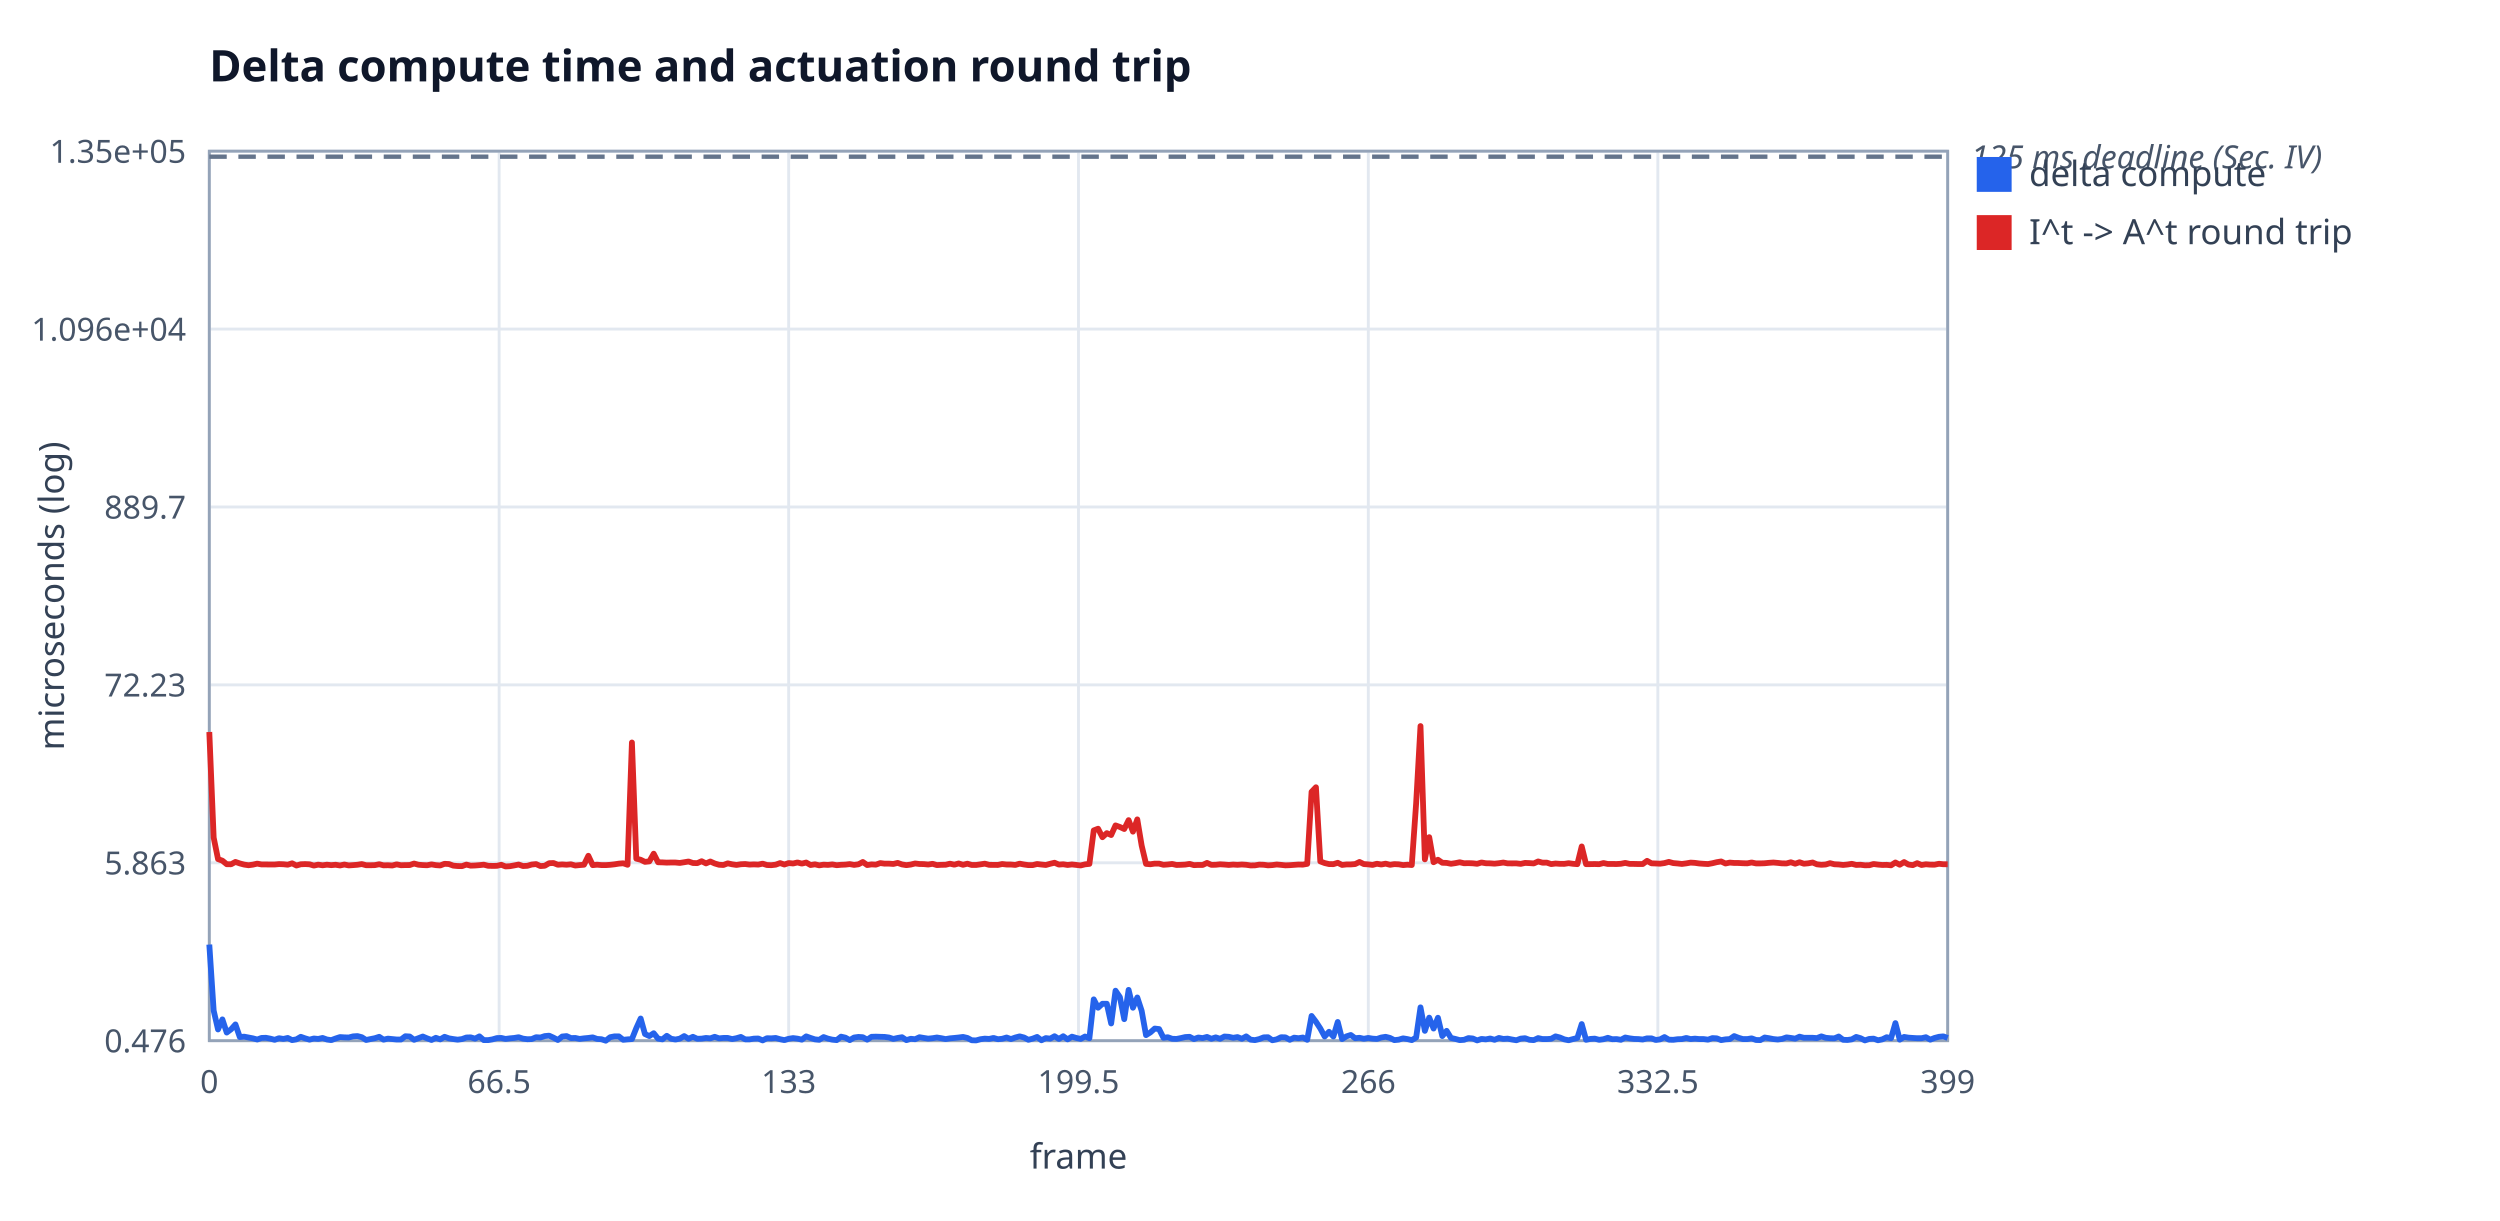
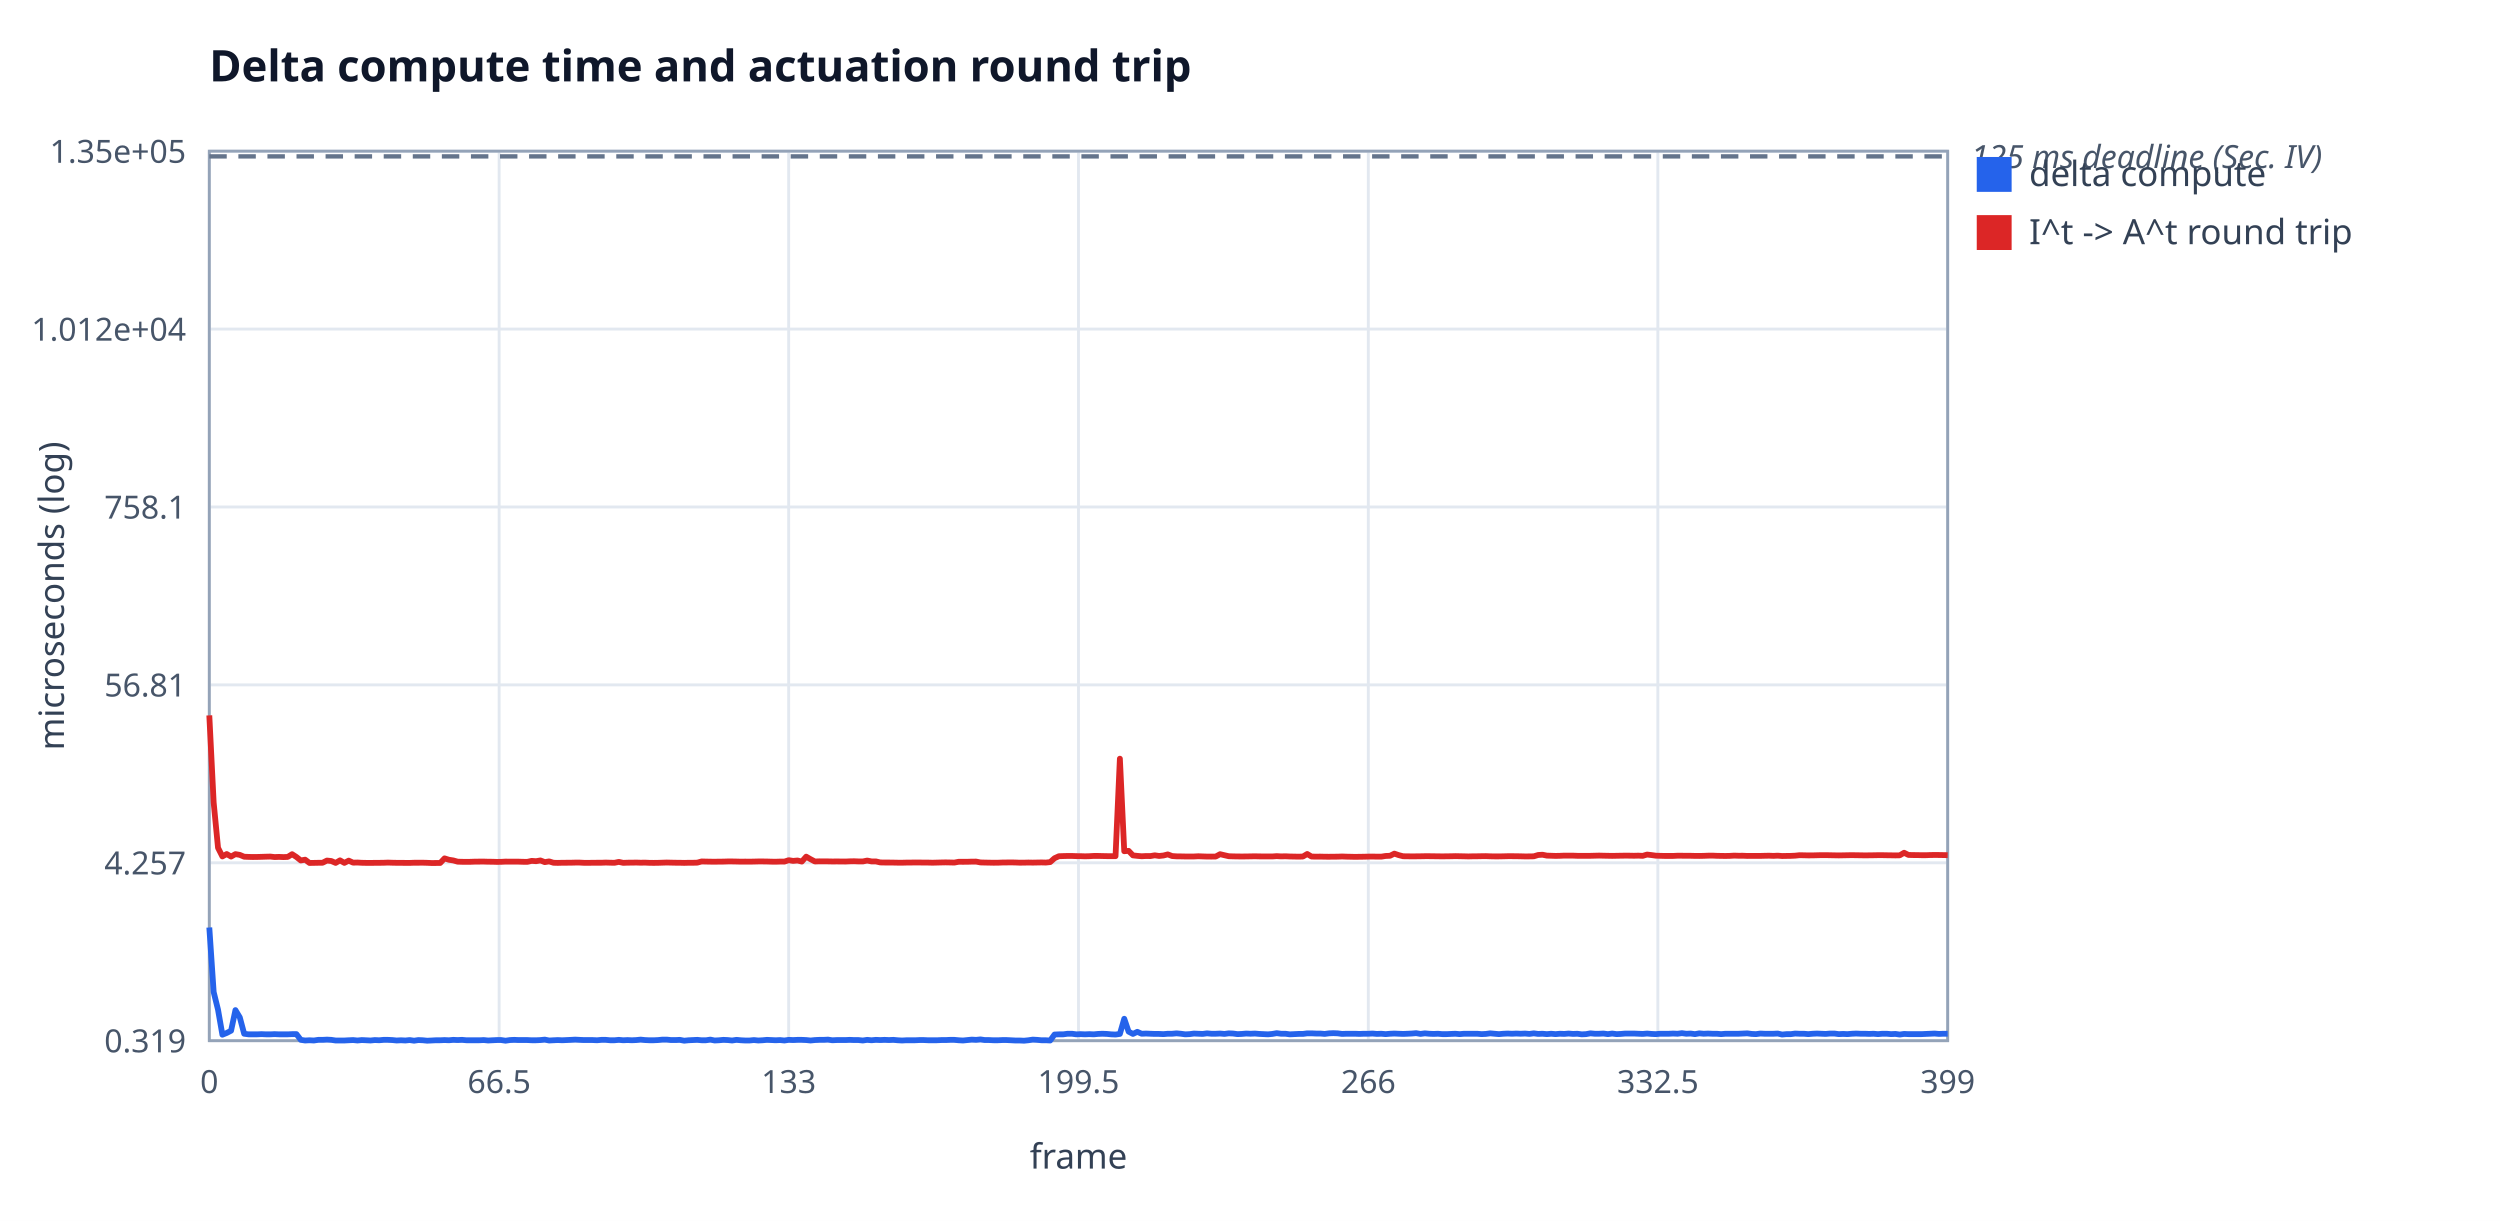
<svg xmlns="http://www.w3.org/2000/svg" viewBox="0 0 860 420" width="860" height="420" role="img" aria-label="Delta compute time and actuation round trip">
  <style>
  .bg{fill:#ffffff}
  .frame{stroke:#94a3b8;stroke-width:1;fill:none}
  .grid{stroke:#e2e8f0;stroke-width:1}
  .tick{fill:#475569;font:11px sans-serif}
  .axis{fill:#334155;font:12px sans-serif}
  .title{fill:#0f172a;font:bold 15px sans-serif}
  .rule{stroke:#64748b;stroke-width:1.5;stroke-dasharray:6 4}
  .rulelab{fill:#475569;font:italic 11px sans-serif}
  .legend{fill:#334155;font:12px sans-serif}
  @media (prefers-color-scheme: dark){
    .bg{fill:#0b1120}
    .frame{stroke:#475569}
    .grid{stroke:#1e293b}
    .tick{fill:#94a3b8}
    .axis{fill:#cbd5e1}
    .title{fill:#f1f5f9}
    .rule{stroke:#94a3b8}
    .rulelab{fill:#94a3b8}
    .legend{fill:#cbd5e1}
  }
</style>
  <rect class="bg" x="0" y="0" width="860" height="420" />
  <text class="title" x="72.0" y="28">Delta compute time and actuation round trip</text>
  <line class="grid" x1="72.0" y1="358.0" x2="670.0" y2="358.0" />
-   <text class="tick" x="64.0" y="362.0" text-anchor="end">0.476</text>
+   <text class="tick" x="64.0" y="362.0" text-anchor="end">0.319</text>
  <line class="grid" x1="72.0" y1="296.8" x2="670.0" y2="296.8" />
-   <text class="tick" x="64.0" y="300.8" text-anchor="end">5.863</text>
+   <text class="tick" x="64.0" y="300.8" text-anchor="end">4.257</text>
  <line class="grid" x1="72.0" y1="235.6" x2="670.0" y2="235.6" />
-   <text class="tick" x="64.0" y="239.6" text-anchor="end">72.23</text>
+   <text class="tick" x="64.0" y="239.6" text-anchor="end">56.81</text>
  <line class="grid" x1="72.0" y1="174.4" x2="670.0" y2="174.4" />
-   <text class="tick" x="64.0" y="178.4" text-anchor="end">889.7</text>
+   <text class="tick" x="64.0" y="178.4" text-anchor="end">758.1</text>
  <line class="grid" x1="72.0" y1="113.2" x2="670.0" y2="113.2" />
-   <text class="tick" x="64.0" y="117.2" text-anchor="end">1.096e+04</text>
+   <text class="tick" x="64.0" y="117.2" text-anchor="end">1.012e+04</text>
  <line class="grid" x1="72.0" y1="52.0" x2="670.0" y2="52.0" />
  <text class="tick" x="64.0" y="56.0" text-anchor="end">1.35e+05</text>
  <line class="grid" x1="72.0" y1="52.0" x2="72.0" y2="358.0" />
  <text class="tick" x="72.0" y="376.0" text-anchor="middle">0</text>
  <line class="grid" x1="171.7" y1="52.0" x2="171.7" y2="358.0" />
  <text class="tick" x="171.7" y="376.0" text-anchor="middle">66.5</text>
  <line class="grid" x1="271.3" y1="52.0" x2="271.3" y2="358.0" />
  <text class="tick" x="271.3" y="376.0" text-anchor="middle">133</text>
  <line class="grid" x1="371.0" y1="52.0" x2="371.0" y2="358.0" />
  <text class="tick" x="371.0" y="376.0" text-anchor="middle">199.5</text>
  <line class="grid" x1="470.7" y1="52.0" x2="470.7" y2="358.0" />
  <text class="tick" x="470.7" y="376.0" text-anchor="middle">266</text>
  <line class="grid" x1="570.3" y1="52.0" x2="570.3" y2="358.0" />
  <text class="tick" x="570.3" y="376.0" text-anchor="middle">332.5</text>
  <line class="grid" x1="670.0" y1="52.0" x2="670.0" y2="358.0" />
  <text class="tick" x="670.0" y="376.0" text-anchor="middle">399</text>
  <rect class="frame" x="72.0" y="52.0" width="598.0" height="306.0" />
  <text class="axis" x="371.0" y="402.0" text-anchor="middle">frame</text>
  <text class="axis" x="22.0" y="205.0" text-anchor="middle" transform="rotate(-90 22.0 205.0)">microseconds (log)</text>
-   <line class="rule" x1="72.0" y1="53.9" x2="670.0" y2="53.9" />
-   <text class="rulelab" x="678.0" y="57.9">125 ms deadline (Sec. IV)</text>
-   <polyline fill="none" stroke="#2563eb" stroke-width="2" stroke-linejoin="round" points="72.00,324.93 73.50,347.64 75.00,354.13 76.50,350.67 77.99,355.20 79.49,354.08 80.99,352.40 82.49,356.75 83.99,356.61 85.49,356.90 86.99,357.19 88.49,357.59 89.98,357.05 91.48,357.00 92.98,357.29 94.48,357.69 95.98,357.14 97.48,357.39 98.98,357.05 100.48,357.80 101.97,357.54 103.47,356.66 104.97,357.19 106.47,357.64 107.97,357.24 109.47,357.39 110.97,357.05 112.47,357.59 113.96,357.80 115.46,357.24 116.96,356.75 118.46,356.85 119.96,356.90 121.46,356.51 122.96,356.41 124.46,356.80 125.95,357.75 127.45,357.44 128.95,357.14 130.45,356.66 131.95,357.64 133.45,357.29 134.95,357.44 136.45,357.59 137.94,357.59 139.44,356.46 140.94,356.56 142.44,357.69 143.94,357.14 145.44,356.56 146.94,357.19 148.44,357.75 149.93,357.00 151.43,357.54 152.93,356.66 154.43,357.19 155.93,357.44 157.43,357.64 158.93,357.44 160.43,356.90 161.92,356.85 163.42,357.29 164.92,356.51 166.42,357.80 167.92,357.80 169.42,357.54 170.92,357.10 172.42,357.05 173.91,357.39 175.41,357.19 176.91,357.05 178.41,356.80 179.91,357.29 181.41,357.49 182.91,357.44 184.41,356.80 185.90,356.90 187.40,356.41 188.90,356.27 190.40,356.95 191.90,357.75 193.40,356.56 194.90,356.41 196.40,357.10 197.89,357.05 199.39,357.39 200.89,357.19 202.39,357.05 203.89,356.85 205.39,357.39 206.89,357.49 208.39,358.00 209.88,356.80 211.38,356.51 212.88,356.51 214.38,357.69 215.88,357.54 217.38,357.44 218.88,353.69 220.38,350.37 221.87,355.71 223.37,356.41 224.87,355.43 226.37,357.29 227.87,357.54 229.37,356.32 230.87,357.34 232.37,357.59 233.86,357.29 235.36,356.41 236.86,357.34 238.36,356.66 239.86,357.34 241.36,357.29 242.86,357.05 244.36,357.19 245.85,356.66 247.35,357.19 248.85,357.05 250.35,357.05 251.85,357.44 253.35,357.14 254.85,356.70 256.35,357.54 257.84,357.54 259.34,357.29 260.84,357.24 262.34,357.90 263.84,357.14 265.34,357.19 266.84,357.05 268.34,357.49 269.83,357.80 271.33,357.34 272.83,357.10 274.33,357.29 275.83,357.64 277.33,356.51 278.83,357.05 280.33,357.54 281.82,357.69 283.32,356.75 284.82,357.29 286.32,357.64 287.82,357.80 289.32,356.61 290.82,356.95 292.32,357.80 293.81,356.90 295.31,356.70 296.81,356.80 298.31,357.64 299.81,356.66 301.31,356.61 302.81,356.66 304.31,356.70 305.80,356.90 307.30,357.39 308.80,357.05 310.30,356.80 311.80,357.80 313.30,357.34 314.80,357.49 316.30,356.80 317.79,357.05 319.29,357.29 320.79,357.14 322.29,356.90 323.79,357.14 325.29,357.44 326.79,357.19 328.29,357.05 329.78,356.90 331.28,356.70 332.78,357.05 334.28,357.85 335.78,357.90 337.28,357.49 338.78,357.29 340.28,357.39 341.77,357.05 343.27,357.49 344.77,357.34 346.27,356.90 347.77,357.44 349.27,356.90 350.77,356.51 352.27,356.90 353.76,357.69 355.26,357.29 356.76,356.70 358.26,357.85 359.76,357.10 361.26,357.29 362.76,356.46 364.26,357.39 365.75,356.46 367.25,357.54 368.75,356.61 370.25,357.05 371.75,357.39 373.25,356.56 374.75,357.14 376.25,343.78 377.74,346.66 379.24,345.29 380.74,345.29 382.24,352.07 383.74,340.80 385.24,343.00 386.74,350.59 388.24,340.52 389.73,346.66 391.23,343.13 392.73,347.71 394.23,356.08 395.73,355.15 397.23,353.82 398.73,354.00 400.23,357.00 401.72,356.80 403.22,357.34 404.72,357.39 406.22,357.10 407.72,356.75 409.22,356.66 410.72,357.44 412.22,356.90 413.71,357.10 415.21,356.70 416.71,357.34 418.21,356.85 419.71,357.34 421.21,356.56 422.71,356.66 424.21,357.00 425.70,356.75 427.20,357.34 428.70,356.51 430.20,357.64 431.70,357.80 433.20,357.44 434.70,356.85 436.20,356.80 437.69,357.85 439.19,357.54 440.69,356.80 442.19,356.85 443.69,357.69 445.19,356.95 446.69,357.14 448.19,356.90 449.68,357.69 451.18,349.49 452.68,351.48 454.18,353.78 455.68,356.56 457.18,354.93 458.68,356.56 460.18,351.56 461.67,357.44 463.17,356.51 464.67,356.03 466.17,357.14 467.67,357.00 469.17,357.34 470.67,357.05 472.17,357.29 473.66,357.39 475.16,356.90 476.66,356.66 478.16,357.05 479.66,357.80 481.16,357.64 482.66,357.19 484.16,357.44 485.65,357.80 487.15,356.90 488.65,346.53 490.15,354.61 491.65,350.07 493.15,353.82 494.65,350.11 496.15,356.41 497.64,354.61 499.14,357.05 500.64,357.39 502.14,357.80 503.64,357.69 505.14,357.10 506.64,357.24 508.14,357.90 509.63,357.39 511.13,357.54 512.63,357.24 514.13,357.69 515.63,357.05 517.13,357.39 518.63,357.29 520.13,357.59 521.62,357.85 523.12,357.29 524.62,357.14 526.12,357.69 527.62,357.80 529.12,357.10 530.62,357.44 532.12,357.44 533.61,357.34 535.11,356.51 536.61,356.90 538.11,357.54 539.61,357.85 541.11,357.44 542.61,357.05 544.11,352.28 545.60,357.69 547.10,357.39 548.60,357.29 550.10,357.69 551.60,357.49 553.10,357.00 554.60,357.49 556.10,357.44 557.59,357.69 559.09,356.90 560.59,357.19 562.09,357.39 563.59,357.44 565.09,357.59 566.59,357.19 568.09,357.19 569.58,357.75 571.08,357.54 572.58,356.75 574.08,357.64 575.58,357.69 577.08,357.49 578.58,357.44 580.08,357.05 581.57,357.44 583.07,357.29 584.57,357.44 586.07,357.44 587.57,357.64 589.07,357.10 590.57,357.19 592.07,357.80 593.56,357.54 595.06,357.44 596.56,356.41 598.06,357.00 599.56,357.44 601.06,357.44 602.56,357.19 604.06,357.75 605.55,357.80 607.05,356.90 608.55,357.14 610.05,357.44 611.55,357.59 613.05,357.39 614.55,356.85 616.05,357.05 617.54,357.29 619.04,356.61 620.54,357.00 622.04,357.00 623.54,357.00 625.04,357.10 626.54,356.51 628.04,357.00 629.53,357.14 631.03,357.19 632.53,356.56 634.03,357.69 635.53,357.75 637.03,357.54 638.53,356.70 640.03,357.14 641.52,357.90 643.02,357.39 644.52,357.29 646.02,357.85 647.52,357.54 649.02,356.80 650.52,357.14 652.02,351.95 653.51,357.64 655.01,356.70 656.51,356.95 658.01,357.05 659.51,357.14 661.01,357.14 662.51,356.80 664.01,357.64 665.50,357.05 667.00,356.66 668.50,356.51 670.00,357.05 " />
-   <polyline fill="none" stroke="#dc2626" stroke-width="2" stroke-linejoin="round" points="72.00,251.81 73.50,288.13 75.00,295.53 76.50,296.07 77.99,297.29 79.49,297.31 80.99,296.50 82.49,297.02 83.99,297.42 85.49,297.64 86.99,297.44 88.49,297.09 89.98,297.37 91.48,297.37 92.98,297.39 94.48,297.39 95.98,297.25 97.48,297.30 98.98,297.46 100.48,296.98 101.97,297.74 103.47,297.31 104.97,297.25 106.47,297.32 107.97,297.76 109.47,297.44 110.97,297.66 112.47,297.46 113.96,297.61 115.46,297.48 116.96,297.72 118.46,297.40 119.96,297.70 121.46,297.60 122.96,297.48 124.46,297.24 125.95,297.64 127.45,297.64 128.95,297.60 130.45,297.30 131.95,297.68 133.45,297.64 134.95,297.73 136.45,297.34 137.94,297.64 139.44,297.59 140.94,297.58 142.44,297.06 143.94,297.47 145.44,297.59 146.94,297.65 148.44,297.35 149.93,297.61 151.43,297.72 152.93,297.15 154.43,297.23 155.93,297.78 157.43,297.92 158.93,297.95 160.43,297.42 161.92,297.79 163.42,297.73 164.92,297.61 166.42,297.45 167.92,297.83 169.42,297.87 170.92,297.85 172.42,297.48 173.91,298.06 175.41,297.97 176.91,297.70 178.41,297.40 179.91,297.92 181.41,297.84 182.91,297.40 184.41,297.25 185.90,297.93 187.40,297.82 188.90,296.94 190.40,296.88 191.90,297.47 193.40,297.36 194.90,297.47 196.40,297.32 197.89,297.74 199.39,297.59 200.89,297.47 202.39,294.39 203.89,297.61 205.39,297.46 206.89,297.59 208.39,297.60 209.88,297.50 211.38,297.33 212.88,297.09 214.38,296.97 215.88,297.48 217.38,255.42 218.88,295.37 220.38,295.76 221.87,296.48 223.37,296.32 224.87,293.67 226.37,296.62 227.87,296.66 229.37,296.74 230.87,296.70 232.37,296.71 233.86,296.85 235.36,296.61 236.86,296.36 238.36,296.87 239.86,296.92 241.36,296.26 242.86,297.01 244.36,296.36 245.85,297.03 247.35,297.48 248.85,297.56 250.35,296.99 251.85,297.32 253.35,297.54 254.85,297.30 256.35,297.23 257.84,297.42 259.34,297.35 260.84,297.42 262.34,297.10 263.84,297.57 265.34,297.62 266.84,297.45 268.34,296.90 269.83,297.40 271.33,296.89 272.83,297.04 274.33,296.69 275.83,297.08 277.33,296.71 278.83,297.57 280.33,297.33 281.82,297.68 283.32,297.45 284.82,297.53 286.32,297.36 287.82,297.63 289.32,297.49 290.82,297.43 292.32,297.25 293.81,297.53 295.31,297.32 296.81,296.52 298.31,297.58 299.81,297.35 301.31,297.44 302.81,296.90 304.31,297.10 305.80,297.09 307.30,297.20 308.80,296.84 310.30,297.37 311.80,297.61 313.30,297.41 314.80,297.03 316.30,297.22 317.79,297.25 319.29,297.40 320.79,297.15 322.29,297.59 323.79,297.50 325.29,297.48 326.79,297.11 328.29,297.45 329.78,297.03 331.28,297.49 332.78,297.11 334.28,297.55 335.78,297.55 337.28,297.34 338.78,297.10 340.28,297.51 341.77,297.52 343.27,297.54 344.77,297.22 346.27,297.40 347.77,297.40 349.27,297.54 350.77,297.10 352.27,297.39 353.76,297.60 355.26,297.59 356.76,297.22 358.26,297.40 359.76,297.56 361.26,297.14 362.76,296.78 364.26,297.42 365.75,297.31 367.25,297.55 368.75,297.37 370.25,297.54 371.75,297.71 373.25,297.34 374.75,297.18 376.25,285.66 377.74,285.08 379.24,288.00 380.74,286.60 382.24,287.25 383.74,283.94 385.24,284.48 386.74,285.18 388.24,282.13 389.73,286.09 391.23,281.87 392.73,290.87 394.23,297.18 395.73,297.30 397.23,297.08 398.73,297.09 400.23,297.49 401.72,297.38 403.22,297.20 404.72,297.55 406.22,297.50 407.72,297.42 409.22,297.18 410.72,297.61 412.22,297.54 413.71,297.55 415.21,296.84 416.71,297.51 418.21,297.48 419.71,297.32 421.21,297.41 422.71,297.54 424.21,297.41 425.70,297.50 427.20,297.39 428.70,297.49 430.20,297.71 431.70,297.68 433.20,297.43 434.70,297.48 436.20,297.68 437.69,297.59 439.19,297.39 440.69,297.52 442.19,297.68 443.69,297.62 445.19,297.51 446.69,297.40 448.19,297.43 449.68,297.17 451.18,272.39 452.68,270.82 454.18,296.32 455.68,296.89 457.18,297.24 458.68,297.27 460.18,296.80 461.67,297.54 463.17,297.37 464.67,297.36 466.17,297.24 467.67,296.51 469.17,297.25 470.67,297.34 472.17,297.53 473.66,297.13 475.16,297.39 476.66,297.10 478.16,297.49 479.66,297.26 481.16,297.33 482.66,297.59 484.16,297.46 485.65,297.57 487.15,276.39 488.65,249.77 490.15,295.61 491.65,287.99 493.15,296.60 494.65,295.75 496.15,296.79 497.64,296.84 499.14,297.14 500.64,296.92 502.14,296.62 503.64,296.96 505.14,296.92 506.64,296.98 508.14,297.15 509.63,296.70 511.13,296.96 512.63,296.99 514.13,297.10 515.63,296.94 517.13,296.72 518.63,297.00 520.13,297.01 521.62,297.00 523.12,297.17 524.62,296.84 526.12,296.91 527.62,297.02 529.12,296.34 530.62,296.76 532.12,296.75 533.61,297.25 535.11,297.05 536.61,297.16 538.11,297.17 539.61,296.94 541.11,297.15 542.61,297.27 544.11,291.18 545.60,297.27 547.10,297.26 548.60,297.23 550.10,297.28 551.60,296.89 553.10,297.21 554.60,297.20 556.10,297.23 557.59,297.14 559.09,296.84 560.59,297.18 562.09,297.19 563.59,297.23 565.09,297.23 566.59,296.13 568.09,296.98 569.58,297.04 571.08,297.11 572.58,296.90 574.08,296.49 575.58,296.90 577.08,297.03 578.58,297.20 580.08,297.00 581.57,296.74 583.07,296.83 584.57,297.04 586.07,297.15 587.57,297.23 589.07,296.95 590.57,296.59 592.07,296.34 593.56,297.04 595.06,296.73 596.56,296.86 598.06,296.87 599.56,296.95 601.06,296.99 602.56,296.70 604.06,297.01 605.55,297.01 607.05,296.96 608.55,296.81 610.05,296.71 611.55,296.84 613.05,297.00 614.55,297.02 616.05,296.62 617.54,297.12 619.04,296.61 620.54,297.12 622.04,296.98 623.54,296.70 625.04,297.33 626.54,297.49 628.04,297.39 629.53,296.93 631.03,297.31 632.53,297.38 634.03,297.55 635.53,297.40 637.03,297.15 638.53,297.54 640.03,297.48 641.52,297.66 643.02,297.64 644.52,297.22 646.02,297.42 647.52,297.55 649.02,297.51 650.52,297.67 652.02,296.69 653.51,297.47 655.01,296.55 656.51,297.41 658.01,297.61 659.51,296.93 661.01,297.56 662.51,297.31 664.01,297.44 665.50,297.45 667.00,297.14 668.50,297.30 670.00,297.31 " />
+   <line class="rule" x1="72.0" y1="53.8" x2="670.0" y2="53.8" />
+   <text class="rulelab" x="678.0" y="57.8">125 ms deadline (Sec. IV)</text>
+   <polyline fill="none" stroke="#2563eb" stroke-width="2" stroke-linejoin="round" points="72.00,319.06 73.50,341.26 75.00,347.34 76.50,355.94 77.99,355.34 79.49,354.56 80.99,347.48 82.49,349.98 83.99,355.61 85.49,355.81 86.99,355.81 88.49,355.81 89.98,355.74 91.48,355.81 92.98,355.81 94.48,355.74 95.98,355.81 97.48,355.81 98.98,355.81 100.48,355.74 101.97,355.74 103.47,357.71 104.97,357.93 106.47,357.85 107.97,357.93 109.47,357.71 110.97,357.71 112.47,357.63 113.96,357.71 115.46,357.93 116.96,357.93 118.46,357.93 119.96,357.85 121.46,357.78 122.96,357.93 124.46,357.78 125.95,357.85 127.45,357.93 128.95,357.78 130.45,357.85 131.95,357.71 133.45,357.71 134.95,357.78 136.45,357.93 137.94,357.85 139.44,357.93 140.94,357.78 142.44,358.00 143.94,357.78 145.44,357.85 146.94,358.00 148.44,357.93 149.93,357.85 151.43,357.85 152.93,357.78 154.43,357.85 155.93,357.71 157.43,357.78 158.93,357.71 160.43,357.85 161.92,357.85 163.42,357.85 164.92,357.85 166.42,357.78 167.92,357.93 169.42,357.85 170.92,357.78 172.42,357.78 173.91,358.00 175.41,357.78 176.91,357.71 178.41,357.78 179.91,357.78 181.41,357.78 182.91,357.85 184.41,357.85 185.90,357.78 187.40,357.63 188.90,357.93 190.40,357.85 191.90,357.78 193.40,357.85 194.90,357.78 196.40,357.71 197.89,357.63 199.39,357.71 200.89,357.78 202.39,357.78 203.89,357.78 205.39,357.85 206.89,357.71 208.39,357.71 209.88,357.85 211.38,357.85 212.88,357.71 214.38,357.85 215.88,357.78 217.38,357.85 218.88,357.78 220.38,357.63 221.87,357.78 223.37,357.85 224.87,357.85 226.37,357.78 227.87,357.63 229.37,357.63 230.87,357.78 232.37,357.78 233.86,357.71 235.36,358.00 236.86,357.85 238.36,357.78 239.86,357.71 241.36,357.85 242.86,357.85 244.36,357.63 245.85,357.93 247.35,357.85 248.85,357.71 250.35,357.78 251.85,357.93 253.35,357.71 254.85,357.85 256.35,357.93 257.84,357.93 259.34,357.78 260.84,357.93 262.34,357.85 263.84,357.71 265.34,357.78 266.84,357.85 268.34,357.78 269.83,357.93 271.33,357.71 272.83,357.78 274.33,357.71 275.83,357.71 277.33,357.78 278.83,357.93 280.33,357.78 281.82,357.71 283.32,357.71 284.82,357.63 286.32,357.85 287.82,357.78 289.32,357.78 290.82,357.78 292.32,357.71 293.81,357.78 295.31,357.78 296.81,357.93 298.31,357.71 299.81,357.85 301.31,357.71 302.81,357.78 304.31,357.71 305.80,357.78 307.30,357.71 308.80,357.85 310.30,357.93 311.80,357.85 313.30,357.85 314.80,357.85 316.30,357.78 317.79,357.78 319.29,357.85 320.79,357.85 322.29,357.85 323.79,357.78 325.29,357.78 326.79,357.71 328.29,357.71 329.78,357.85 331.28,357.93 332.78,357.78 334.28,357.63 335.78,357.71 337.28,357.56 338.78,357.78 340.28,357.78 341.77,357.85 343.27,357.85 344.77,357.78 346.27,357.78 347.77,357.85 349.27,357.93 350.77,357.93 352.27,358.00 353.76,357.85 355.26,357.63 356.76,357.71 358.26,357.85 359.76,357.85 361.26,357.93 362.76,355.88 364.26,355.81 365.75,355.81 367.25,355.61 368.75,355.61 370.25,355.81 371.75,355.74 373.25,355.81 374.75,355.74 376.25,355.81 377.74,355.67 379.24,355.61 380.74,355.67 382.24,355.81 383.74,355.88 385.24,355.67 386.74,350.46 388.24,354.88 389.73,355.67 391.23,354.95 392.73,355.61 394.23,355.54 395.73,355.61 397.23,355.67 398.73,355.67 400.23,355.74 401.72,355.61 403.22,355.61 404.72,355.47 406.22,355.61 407.72,355.81 409.22,355.74 410.72,355.54 412.22,355.61 413.71,355.67 415.21,355.47 416.71,355.61 418.21,355.61 419.71,355.54 421.21,355.67 422.71,355.47 424.21,355.54 425.70,355.74 427.20,355.67 428.70,355.54 430.20,355.61 431.70,355.54 433.20,355.67 434.70,355.74 436.20,355.81 437.69,355.67 439.19,355.41 440.69,355.61 442.19,355.61 443.69,355.81 445.19,355.74 446.69,355.67 448.19,355.67 449.68,355.47 451.18,355.47 452.68,355.54 454.18,355.54 455.68,355.67 457.18,355.47 458.68,355.41 460.18,355.47 461.67,355.67 463.17,355.61 464.67,355.61 466.17,355.61 467.67,355.67 469.17,355.61 470.67,355.61 472.17,355.54 473.66,355.67 475.16,355.61 476.66,355.74 478.16,355.61 479.66,355.54 481.16,355.61 482.66,355.67 484.16,355.61 485.65,355.54 487.15,355.41 488.65,355.67 490.15,355.47 491.65,355.61 493.15,355.67 494.65,355.61 496.15,355.74 497.64,355.74 499.14,355.67 500.64,355.61 502.14,355.74 503.64,355.61 505.14,355.61 506.64,355.61 508.14,355.61 509.63,355.74 511.13,355.67 512.63,355.47 514.13,355.61 515.63,355.74 517.13,355.61 518.63,355.54 520.13,355.61 521.62,355.54 523.12,355.61 524.62,355.54 526.12,355.67 527.62,355.47 529.12,355.67 530.62,355.61 532.12,355.74 533.61,355.61 535.11,355.74 536.61,355.61 538.11,355.67 539.61,355.54 541.11,355.67 542.61,355.61 544.11,355.81 545.60,355.74 547.10,355.47 548.60,355.61 550.10,355.61 551.60,355.54 553.10,355.74 554.60,355.54 556.10,355.74 557.59,355.67 559.09,355.54 560.59,355.54 562.09,355.54 563.59,355.61 565.09,355.67 566.59,355.54 568.09,355.67 569.58,355.74 571.08,355.61 572.58,355.61 574.08,355.61 575.58,355.54 577.08,355.61 578.58,355.41 580.08,355.61 581.57,355.54 583.07,355.74 584.57,355.47 586.07,355.61 587.57,355.54 589.07,355.61 590.57,355.61 592.07,355.74 593.56,355.61 595.06,355.61 596.56,355.61 598.06,355.61 599.56,355.54 601.06,355.47 602.56,355.67 604.06,355.74 605.55,355.54 607.05,355.61 608.55,355.61 610.05,355.61 611.55,355.54 613.05,355.88 614.55,355.74 616.05,355.74 617.54,355.54 619.04,355.61 620.54,355.61 622.04,355.74 623.54,355.61 625.04,355.54 626.54,355.61 628.04,355.67 629.53,355.54 631.03,355.54 632.53,355.74 634.03,355.67 635.53,355.74 637.03,355.61 638.53,355.54 640.03,355.61 641.52,355.61 643.02,355.67 644.52,355.61 646.02,355.74 647.52,355.61 649.02,355.61 650.52,355.74 652.02,355.67 653.51,355.88 655.01,355.67 656.51,355.74 658.01,355.74 659.51,355.74 661.01,355.74 662.51,355.67 664.01,355.61 665.50,355.54 667.00,355.67 668.50,355.61 670.00,355.61 " />
+   <polyline fill="none" stroke="#dc2626" stroke-width="2" stroke-linejoin="round" points="72.00,246.09 73.50,276.09 75.00,291.65 76.50,294.61 77.99,293.79 79.49,294.66 80.99,293.82 82.49,294.08 83.99,294.71 85.49,294.77 86.99,294.81 88.49,294.79 89.98,294.75 91.48,294.70 92.98,294.66 94.48,294.83 95.98,294.77 97.48,294.84 98.98,294.78 100.48,293.84 101.97,294.81 103.47,296.00 104.97,295.73 106.47,296.86 107.97,296.83 109.47,296.80 110.97,296.78 112.47,296.03 113.96,296.19 115.46,296.84 116.96,295.96 118.46,296.83 119.96,296.06 121.46,296.75 122.96,296.71 124.46,296.80 125.95,296.83 127.45,296.84 128.95,296.82 130.45,296.81 131.95,296.79 133.45,296.73 134.95,296.78 136.45,296.81 137.94,296.82 139.44,296.83 140.94,296.84 142.44,296.78 143.94,296.78 145.44,296.77 146.94,296.81 148.44,296.88 149.93,296.87 151.43,296.86 152.93,295.28 154.43,295.76 155.93,295.99 157.43,296.41 158.93,296.46 160.43,296.47 161.92,296.46 163.42,296.40 164.92,296.39 166.42,296.38 167.92,296.43 169.42,296.44 170.92,296.49 172.42,296.47 173.91,296.39 175.41,296.40 176.91,296.40 178.41,296.41 179.91,296.46 181.41,296.47 182.91,296.14 184.41,296.25 185.90,295.99 187.40,296.57 188.90,296.32 190.40,296.79 191.90,296.83 193.40,296.79 194.90,296.78 196.40,296.77 197.89,296.73 199.39,296.73 200.89,296.81 202.39,296.82 203.89,296.79 205.39,296.78 206.89,296.78 208.39,296.72 209.88,296.77 211.38,296.80 212.88,296.49 214.38,296.82 215.88,296.76 217.38,296.75 218.88,296.72 220.38,296.77 221.87,296.74 223.37,296.81 224.87,296.83 226.37,296.81 227.87,296.76 229.37,296.71 230.87,296.75 232.37,296.78 233.86,296.79 235.36,296.83 236.86,296.79 238.36,296.79 239.86,296.75 241.36,296.34 242.86,296.38 244.36,296.41 245.85,296.43 247.35,296.40 248.85,296.39 250.35,296.34 251.85,296.34 253.35,296.37 254.85,296.41 256.35,296.39 257.84,296.41 259.34,296.38 260.84,296.34 262.34,296.34 263.84,296.36 265.34,296.41 266.84,296.43 268.34,296.38 269.83,296.39 271.33,295.91 272.83,296.15 274.33,296.01 275.83,296.38 277.33,294.69 278.83,295.56 280.33,296.35 281.82,296.30 283.32,296.31 284.82,296.32 286.32,296.35 287.82,296.34 289.32,296.35 290.82,296.37 292.32,296.30 293.81,296.27 295.31,296.33 296.81,296.34 298.31,296.03 299.81,296.33 301.31,296.33 302.81,296.68 304.31,296.71 305.80,296.71 307.30,296.73 308.80,296.76 310.30,296.77 311.80,296.73 313.30,296.72 314.80,296.69 316.30,296.70 317.79,296.73 319.29,296.73 320.79,296.77 322.29,296.73 323.79,296.69 325.29,296.66 326.79,296.69 328.29,296.73 329.78,296.45 331.28,296.46 332.78,296.45 334.28,296.40 335.78,296.39 337.28,296.68 338.78,296.72 340.28,296.75 341.77,296.78 343.27,296.77 344.77,296.71 346.27,296.69 347.77,296.67 349.27,296.70 350.77,296.76 352.27,296.75 353.76,296.71 355.26,296.74 356.76,296.71 358.26,296.68 359.76,296.72 361.26,296.56 362.76,295.23 364.26,294.54 365.75,294.49 367.25,294.45 368.75,294.45 370.25,294.51 371.75,294.52 373.25,294.57 374.75,294.53 376.25,294.44 377.74,294.44 379.24,294.48 380.74,294.51 382.24,294.53 383.74,294.52 385.24,260.99 386.74,292.82 388.24,292.69 389.73,294.25 391.23,294.42 392.73,294.55 394.23,294.47 395.73,294.49 397.23,294.23 398.73,294.45 400.23,294.29 401.72,293.91 403.22,294.48 404.72,294.58 406.22,294.60 407.72,294.63 409.22,294.64 410.72,294.63 412.22,294.55 413.71,294.61 415.21,294.66 416.71,294.67 418.21,294.65 419.71,293.84 421.21,294.20 422.71,294.54 424.21,294.59 425.70,294.62 427.20,294.63 428.70,294.62 430.20,294.59 431.70,294.56 433.20,294.60 434.70,294.61 436.20,294.62 437.69,294.62 439.19,294.51 440.69,294.60 442.19,294.56 443.69,294.63 445.19,294.66 446.69,294.69 448.19,294.65 449.68,293.77 451.18,294.66 452.68,294.68 454.18,294.67 455.68,294.71 457.18,294.72 458.68,294.70 460.18,294.69 461.67,294.63 463.17,294.69 464.67,294.72 466.17,294.76 467.67,294.73 469.17,294.71 470.67,294.67 472.17,294.65 473.66,294.69 475.16,294.69 476.66,294.45 478.16,294.39 479.66,293.65 481.16,294.16 482.66,294.55 484.16,294.57 485.65,294.59 487.15,294.58 488.65,294.56 490.15,294.53 491.65,294.53 493.15,294.55 494.65,294.57 496.15,294.59 497.64,294.57 499.14,294.55 500.64,294.51 502.14,294.54 503.64,294.57 505.14,294.61 506.64,294.57 508.14,294.56 509.63,294.53 511.13,294.51 512.63,294.57 514.13,294.60 515.63,294.60 517.13,294.57 518.63,294.53 520.13,294.53 521.62,294.54 523.12,294.57 524.62,294.61 526.12,294.60 527.62,294.57 529.12,294.12 530.62,294.03 532.12,294.33 533.61,294.38 535.11,294.43 536.61,294.40 538.11,294.33 539.61,294.33 541.11,294.34 542.61,294.40 544.11,294.41 545.60,294.41 547.10,294.40 548.60,294.36 550.10,294.32 551.60,294.36 553.10,294.39 554.60,294.42 556.10,294.39 557.59,294.36 559.09,294.34 560.59,294.35 562.09,294.38 563.59,294.34 565.09,294.41 566.59,293.97 568.09,294.14 569.58,294.35 571.08,294.40 572.58,294.44 574.08,294.44 575.58,294.44 577.08,294.36 578.58,294.37 580.08,294.39 581.57,294.39 583.07,294.43 584.57,294.44 586.07,294.41 587.57,294.35 589.07,294.33 590.57,294.40 592.07,294.43 593.56,294.45 595.06,294.42 596.56,294.33 598.06,294.38 599.56,294.37 601.06,294.44 602.56,294.43 604.06,294.43 605.55,294.43 607.05,294.39 608.55,294.36 610.05,294.42 611.55,294.35 613.05,294.47 614.55,294.44 616.05,294.42 617.54,294.35 619.04,294.19 620.54,294.22 622.04,294.26 623.54,294.25 625.04,294.21 626.54,294.17 628.04,294.17 629.53,294.20 631.03,294.23 632.53,294.26 634.03,294.23 635.53,294.20 637.03,294.17 638.53,294.20 640.03,294.22 641.52,294.25 643.02,294.23 644.52,294.21 646.02,294.18 647.52,294.18 649.02,294.21 650.52,294.23 652.02,294.26 653.51,294.23 655.01,293.35 656.51,294.10 658.01,294.14 659.51,294.15 661.01,294.19 662.51,294.19 664.01,294.13 665.50,294.11 667.00,294.12 668.50,294.15 670.00,294.18 " />
  <rect x="680.0" y="54.0" width="12" height="12" fill="#2563eb" />
  <text class="legend" x="698.0" y="64.0">delta compute</text>
  <rect x="680.0" y="74.0" width="12" height="12" fill="#dc2626" />
  <text class="legend" x="698.0" y="84.0">I^t -&gt; A^t round trip</text>
</svg>
